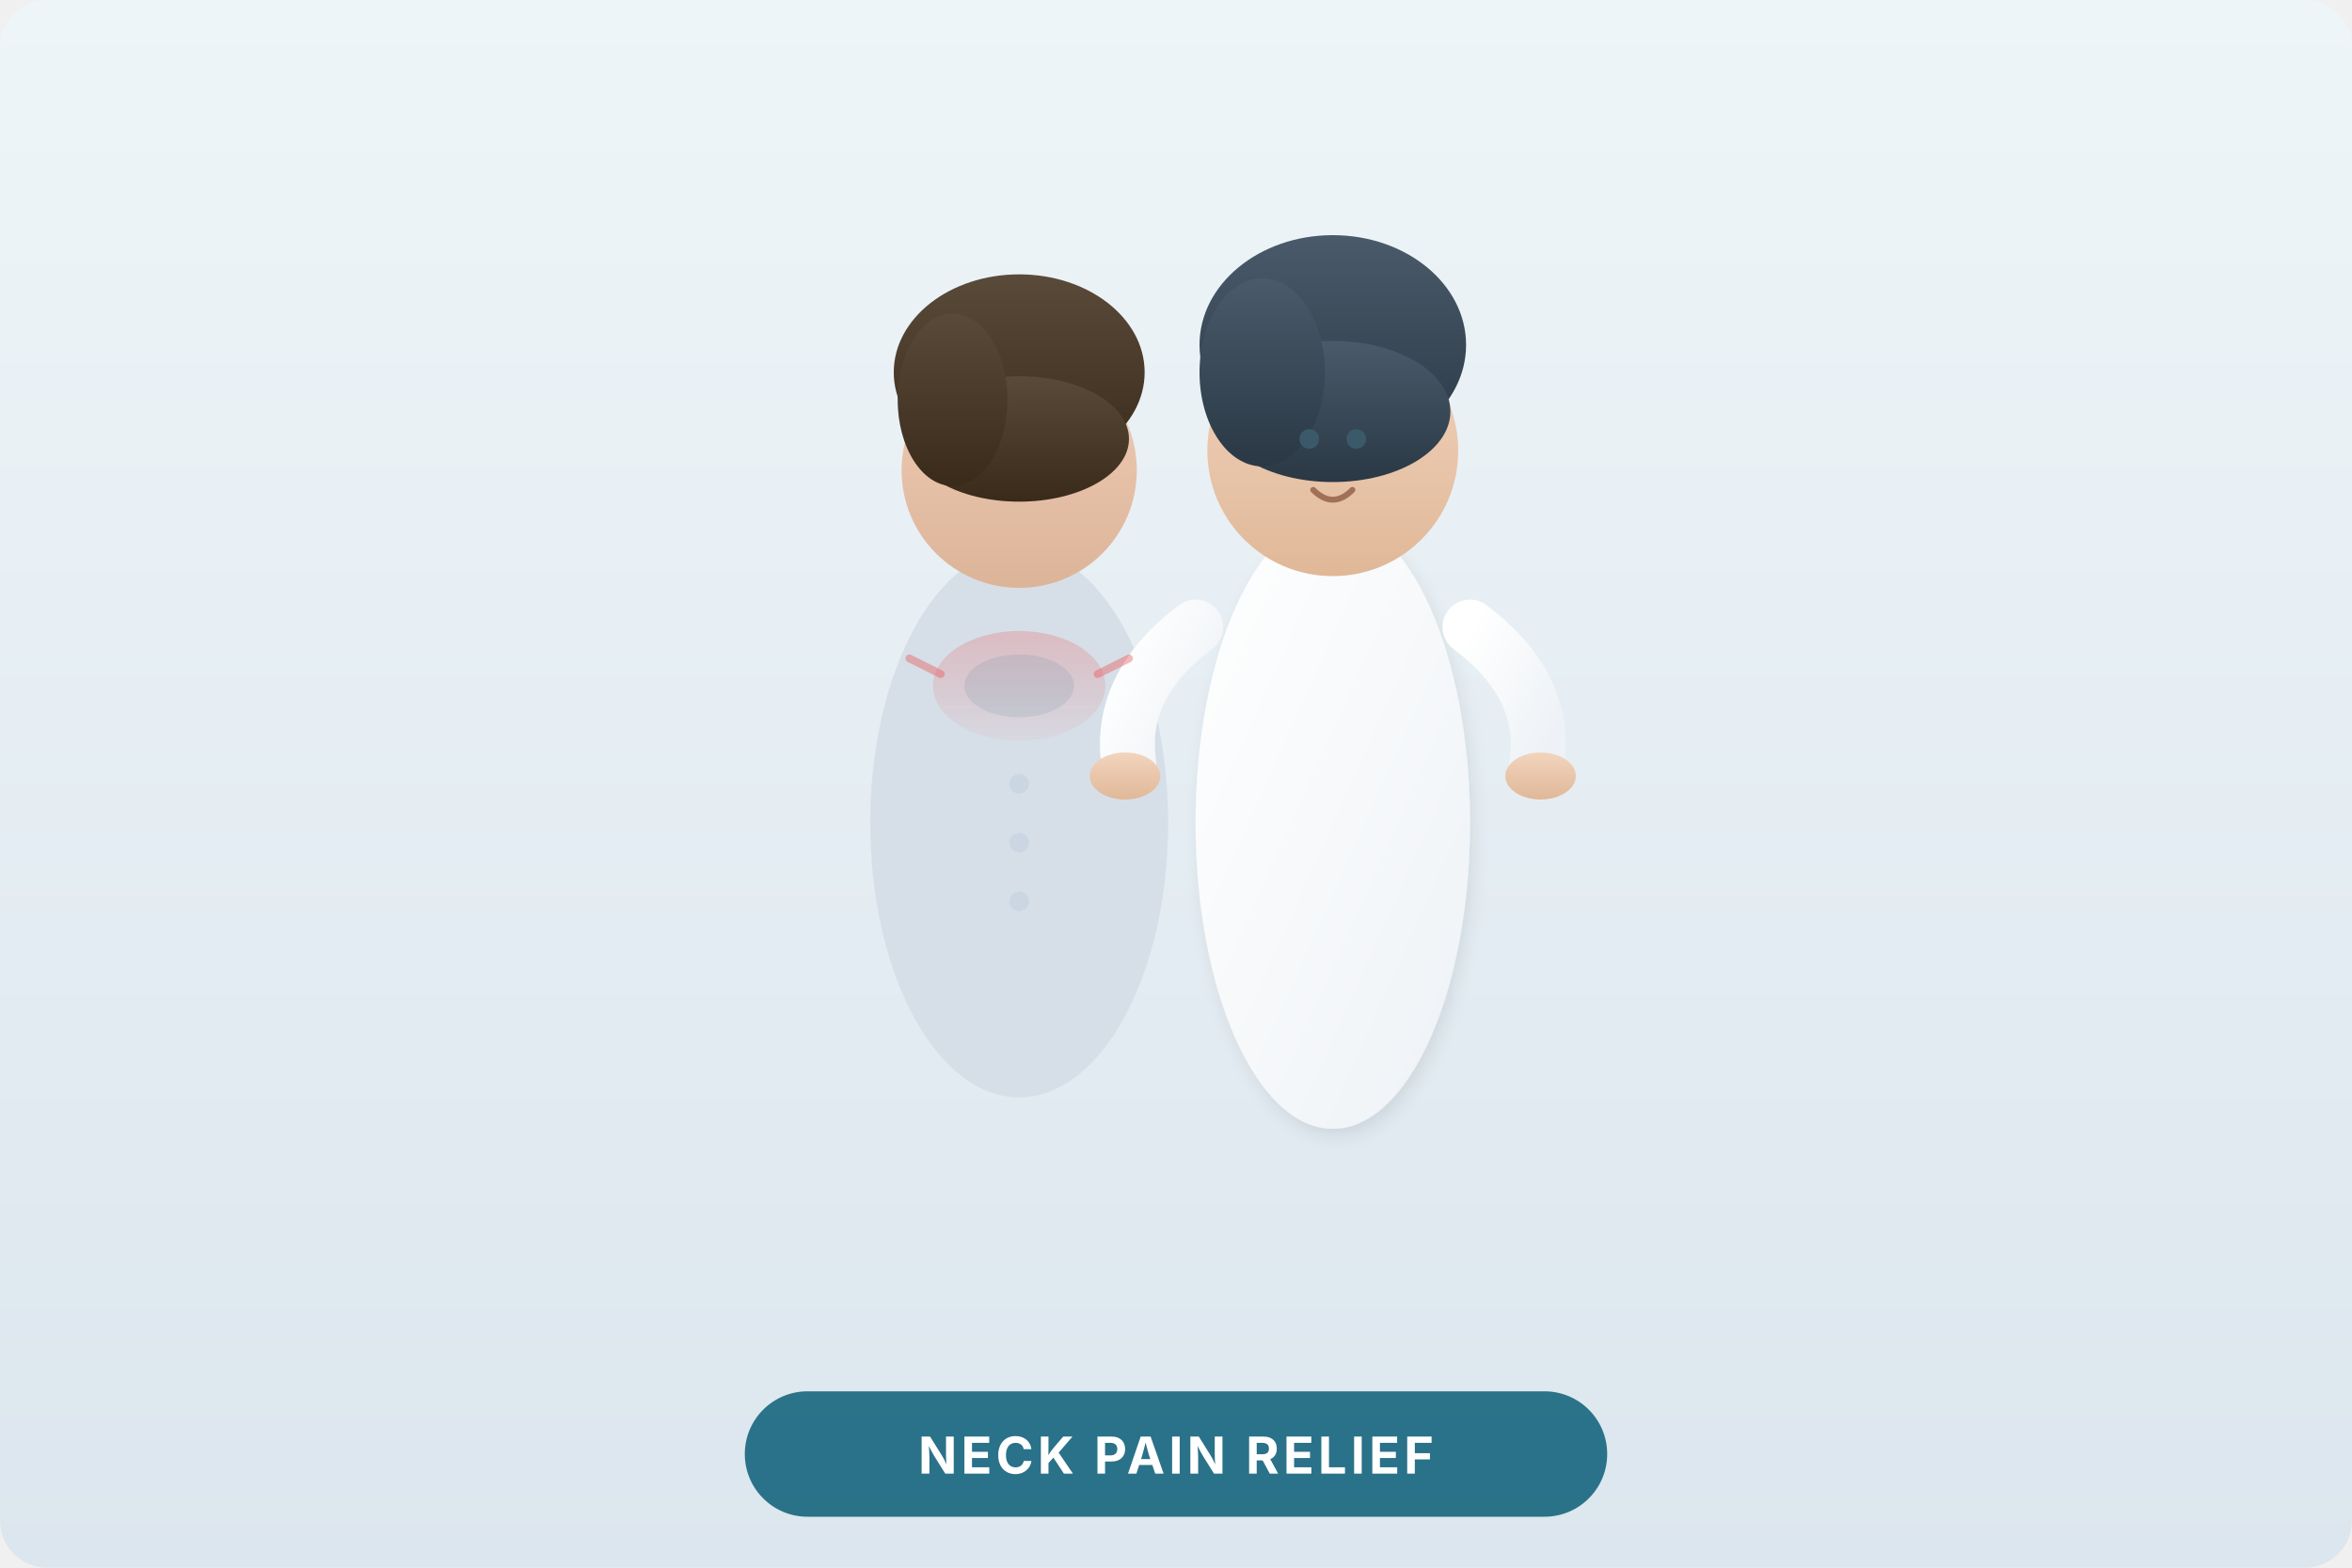
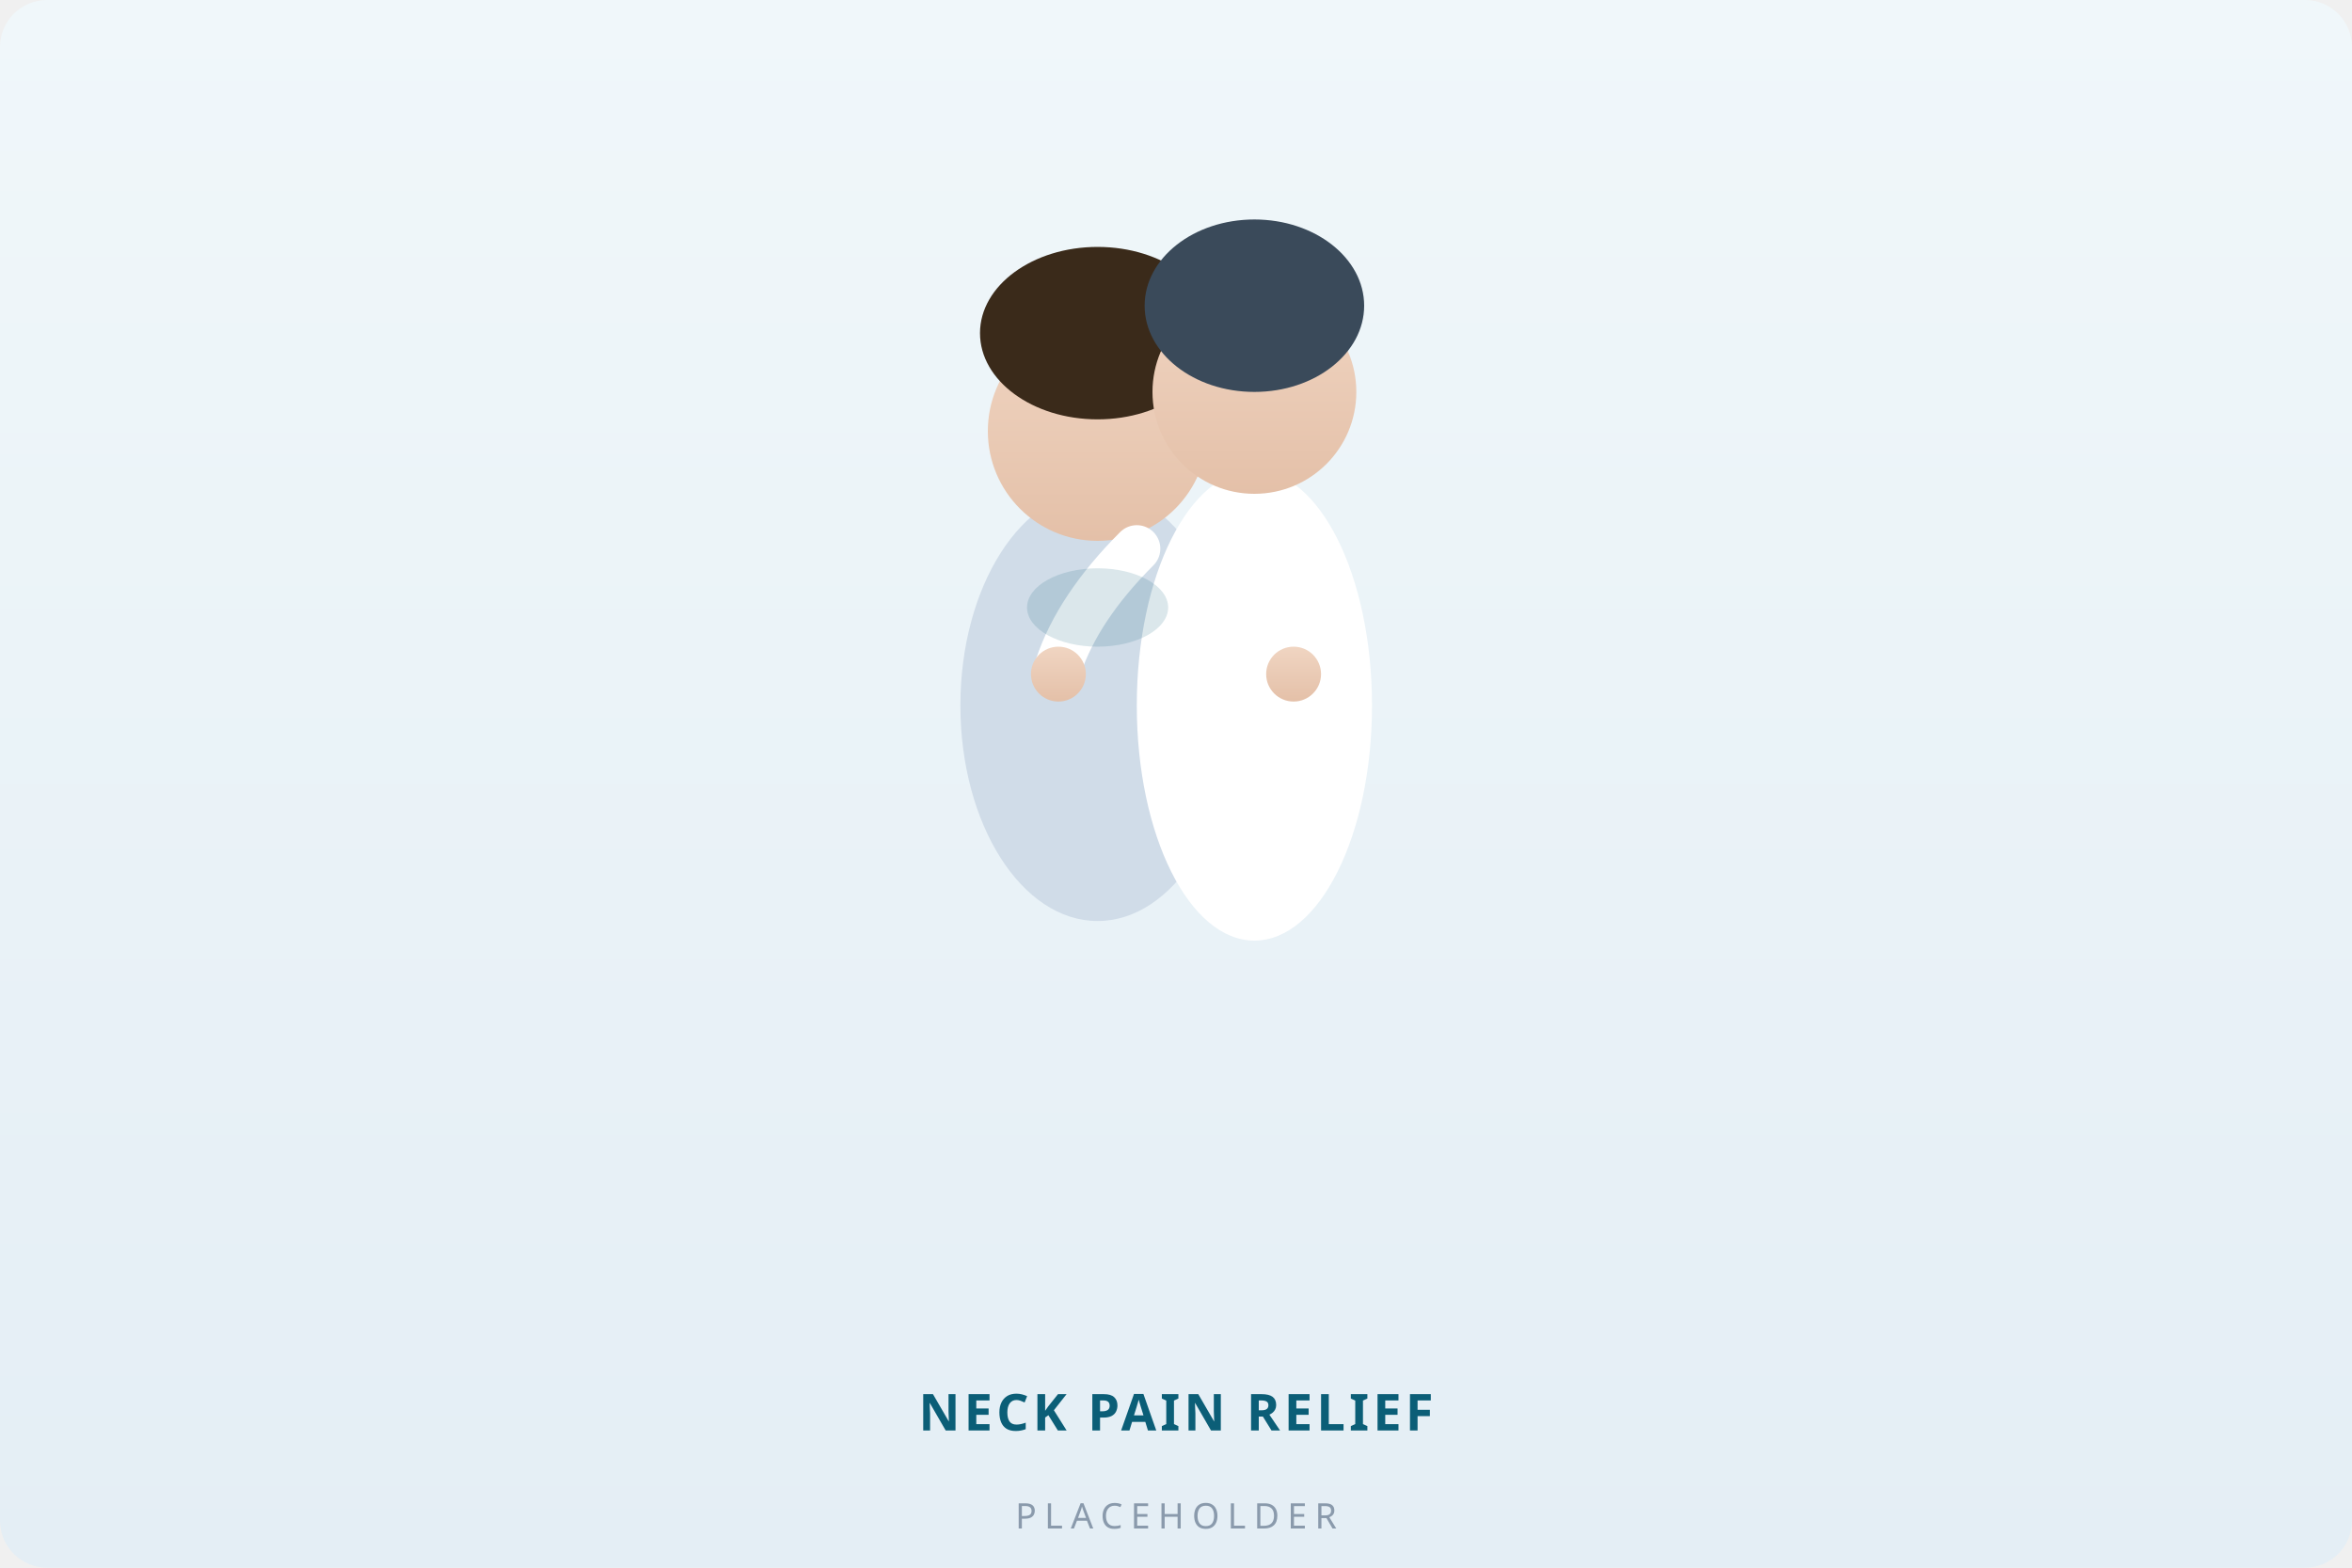
<svg xmlns="http://www.w3.org/2000/svg" viewBox="0 0 600 400" fill="none">
  <defs>
-     <linearGradient id="bgGrad" x1="0" y1="0" x2="0" y2="1">
-       <stop offset="0%" stop-color="#eef5f8" />
-       <stop offset="100%" stop-color="#dce6ee" />
+     <linearGradient id="bg" x1="0" y1="0" x2="0" y2="1">
+       <stop offset="0%" stop-color="#f0f7fa" />
+       <stop offset="100%" stop-color="#e4eef5" />
    </linearGradient>
-     <linearGradient id="skinGrad" x1="0" y1="0" x2="0" y2="1">
-       <stop offset="0%" stop-color="#f2d4be" />
-       <stop offset="100%" stop-color="#e0b898" />
+     <linearGradient id="skin" x1="0" y1="0" x2="0" y2="1">
+       <stop offset="0%" stop-color="#f0d5c2" />
+       <stop offset="100%" stop-color="#e4c0a8" />
    </linearGradient>
-     <linearGradient id="patientSkin" x1="0" y1="0" x2="0" y2="1">
-       <stop offset="0%" stop-color="#f0ceb8" />
-       <stop offset="100%" stop-color="#dcb498" />
-     </linearGradient>
-     <linearGradient id="coatGrad" x1="0" y1="0" x2="1" y2="1">
-       <stop offset="0%" stop-color="#ffffff" />
-       <stop offset="100%" stop-color="#eef2f6" />
-     </linearGradient>
-     <linearGradient id="hairGrad" x1="0" y1="0" x2="0" y2="1">
-       <stop offset="0%" stop-color="#4a5a6a" />
-       <stop offset="100%" stop-color="#2a3845" />
-     </linearGradient>
-     <linearGradient id="patientHair" x1="0" y1="0" x2="0" y2="1">
-       <stop offset="0%" stop-color="#5a4a3a" />
-       <stop offset="100%" stop-color="#3a2a1a" />
-     </linearGradient>
-     <linearGradient id="painGrad" x1="0" y1="0" x2="0" y2="1">
-       <stop offset="0%" stop-color="#e85050" stop-opacity="0.25" />
-       <stop offset="100%" stop-color="#e85050" stop-opacity="0.05" />
-     </linearGradient>
-     <filter id="shadow">
-       <feGaussianBlur in="SourceAlpha" stdDeviation="2" />
-       <feOffset dx="1" dy="2" />
-       <feComponentTransfer>
-         <feFuncA type="linear" slope="0.08" />
-       </feComponentTransfer>
-       <feMerge>
-         <feMergeNode />
-         <feMergeNode in="SourceGraphic" />
-       </feMerge>
-     </filter>
  </defs>
-   <rect width="600" height="400" fill="url(#bgGrad)" rx="12" />
-   <ellipse cx="260" cy="210" rx="38" ry="70" fill="#dce4ec" />
-   <ellipse cx="260" cy="210" rx="38" ry="70" fill="#c8d4dc" opacity="0.3" />
-   <circle cx="260" cy="120" r="30" fill="url(#patientSkin)" />
-   <ellipse cx="260" cy="95" rx="32" ry="25" fill="url(#patientHair)" />
-   <ellipse cx="260" cy="112" rx="28" ry="16" fill="url(#patientHair)" />
-   <ellipse cx="243" cy="102" rx="14" ry="22" fill="url(#patientHair)" />
-   <ellipse cx="340" cy="210" rx="35" ry="78" fill="url(#coatGrad)" filter="url(#shadow)" />
-   <circle cx="340" cy="115" r="32" fill="url(#skinGrad)" />
-   <ellipse cx="340" cy="88" rx="34" ry="28" fill="url(#hairGrad)" />
-   <ellipse cx="340" cy="105" rx="30" ry="18" fill="url(#hairGrad)" />
-   <ellipse cx="322" cy="95" rx="16" ry="24" fill="url(#hairGrad)" />
-   <circle cx="334" cy="112" r="2.5" fill="#3a5a6a" />
-   <circle cx="346" cy="112" r="2.5" fill="#3a5a6a" />
-   <path d="M335 125 Q340 130 345 125" stroke="#a07058" stroke-width="1.5" fill="none" stroke-linecap="round" />
-   <path d="M305 160 Q285 175 288 195" stroke="url(#coatGrad)" stroke-width="14" fill="none" stroke-linecap="round" />
-   <path d="M375 160 Q395 175 392 195" stroke="url(#coatGrad)" stroke-width="14" fill="none" stroke-linecap="round" />
-   <ellipse cx="287" cy="198" rx="9" ry="6" fill="url(#skinGrad)" />
-   <ellipse cx="393" cy="198" rx="9" ry="6" fill="url(#skinGrad)" />
-   <ellipse cx="260" cy="175" rx="22" ry="14" fill="url(#painGrad)" />
-   <ellipse cx="260" cy="175" rx="14" ry="8" fill="#0b5e77" opacity="0.1" />
-   <circle cx="260" cy="200" r="2.5" fill="#b8c8d8" opacity="0.4" />
-   <circle cx="260" cy="215" r="2.5" fill="#b8c8d8" opacity="0.4" />
-   <circle cx="260" cy="230" r="2.5" fill="#b8c8d8" opacity="0.4" />
-   <line x1="240" y1="172" x2="232" y2="168" stroke="#e85050" stroke-width="2" stroke-linecap="round" opacity="0.4" />
-   <line x1="280" y1="172" x2="288" y2="168" stroke="#e85050" stroke-width="2" stroke-linecap="round" opacity="0.4" />
-   <rect x="190" y="355" width="220" height="32" rx="16" fill="#0b5e77" opacity="0.85" />
-   <text x="300" y="376" font-family="system-ui, -apple-system, sans-serif" font-size="13" font-weight="bold" fill="#ffffff" text-anchor="middle" letter-spacing="1">NECK PAIN RELIEF</text>
+   <rect width="600" height="400" fill="url(#bg)" rx="12" />
+   <ellipse cx="280" cy="180" rx="35" ry="55" fill="#d0dce8" />
+   <circle cx="280" cy="110" r="28" fill="url(#skin)" />
+   <ellipse cx="280" cy="85" rx="30" ry="22" fill="#3a2a1a" />
+   <ellipse cx="320" cy="180" rx="30" ry="60" fill="#ffffff" />
+   <circle cx="320" cy="100" r="26" fill="url(#skin)" />
+   <ellipse cx="320" cy="78" rx="28" ry="22" fill="#3a4a5a" />
+   <path d="M290 140 Q275 155 270 170" stroke="#ffffff" stroke-width="12" fill="none" stroke-linecap="round" />
+   <path d="M310 140 Q325 155 330 170" stroke="#ffffff" stroke-width="12" fill="none" stroke-linecap="round" />
+   <circle cx="270" cy="172" r="7" fill="url(#skin)" />
+   <circle cx="330" cy="172" r="7" fill="url(#skin)" />
+   <ellipse cx="280" cy="155" rx="18" ry="10" fill="#0b5e77" opacity="0.15" />
+   <text x="300" y="365" font-family="system-ui, sans-serif" font-size="13" font-weight="bold" fill="#0b5e77" text-anchor="middle" letter-spacing="1">NECK PAIN RELIEF</text>
+   <text x="300" y="390" font-family="system-ui, sans-serif" font-size="9" fill="#8a9aac" text-anchor="middle" letter-spacing="2">PLACEHOLDER</text>
</svg>
